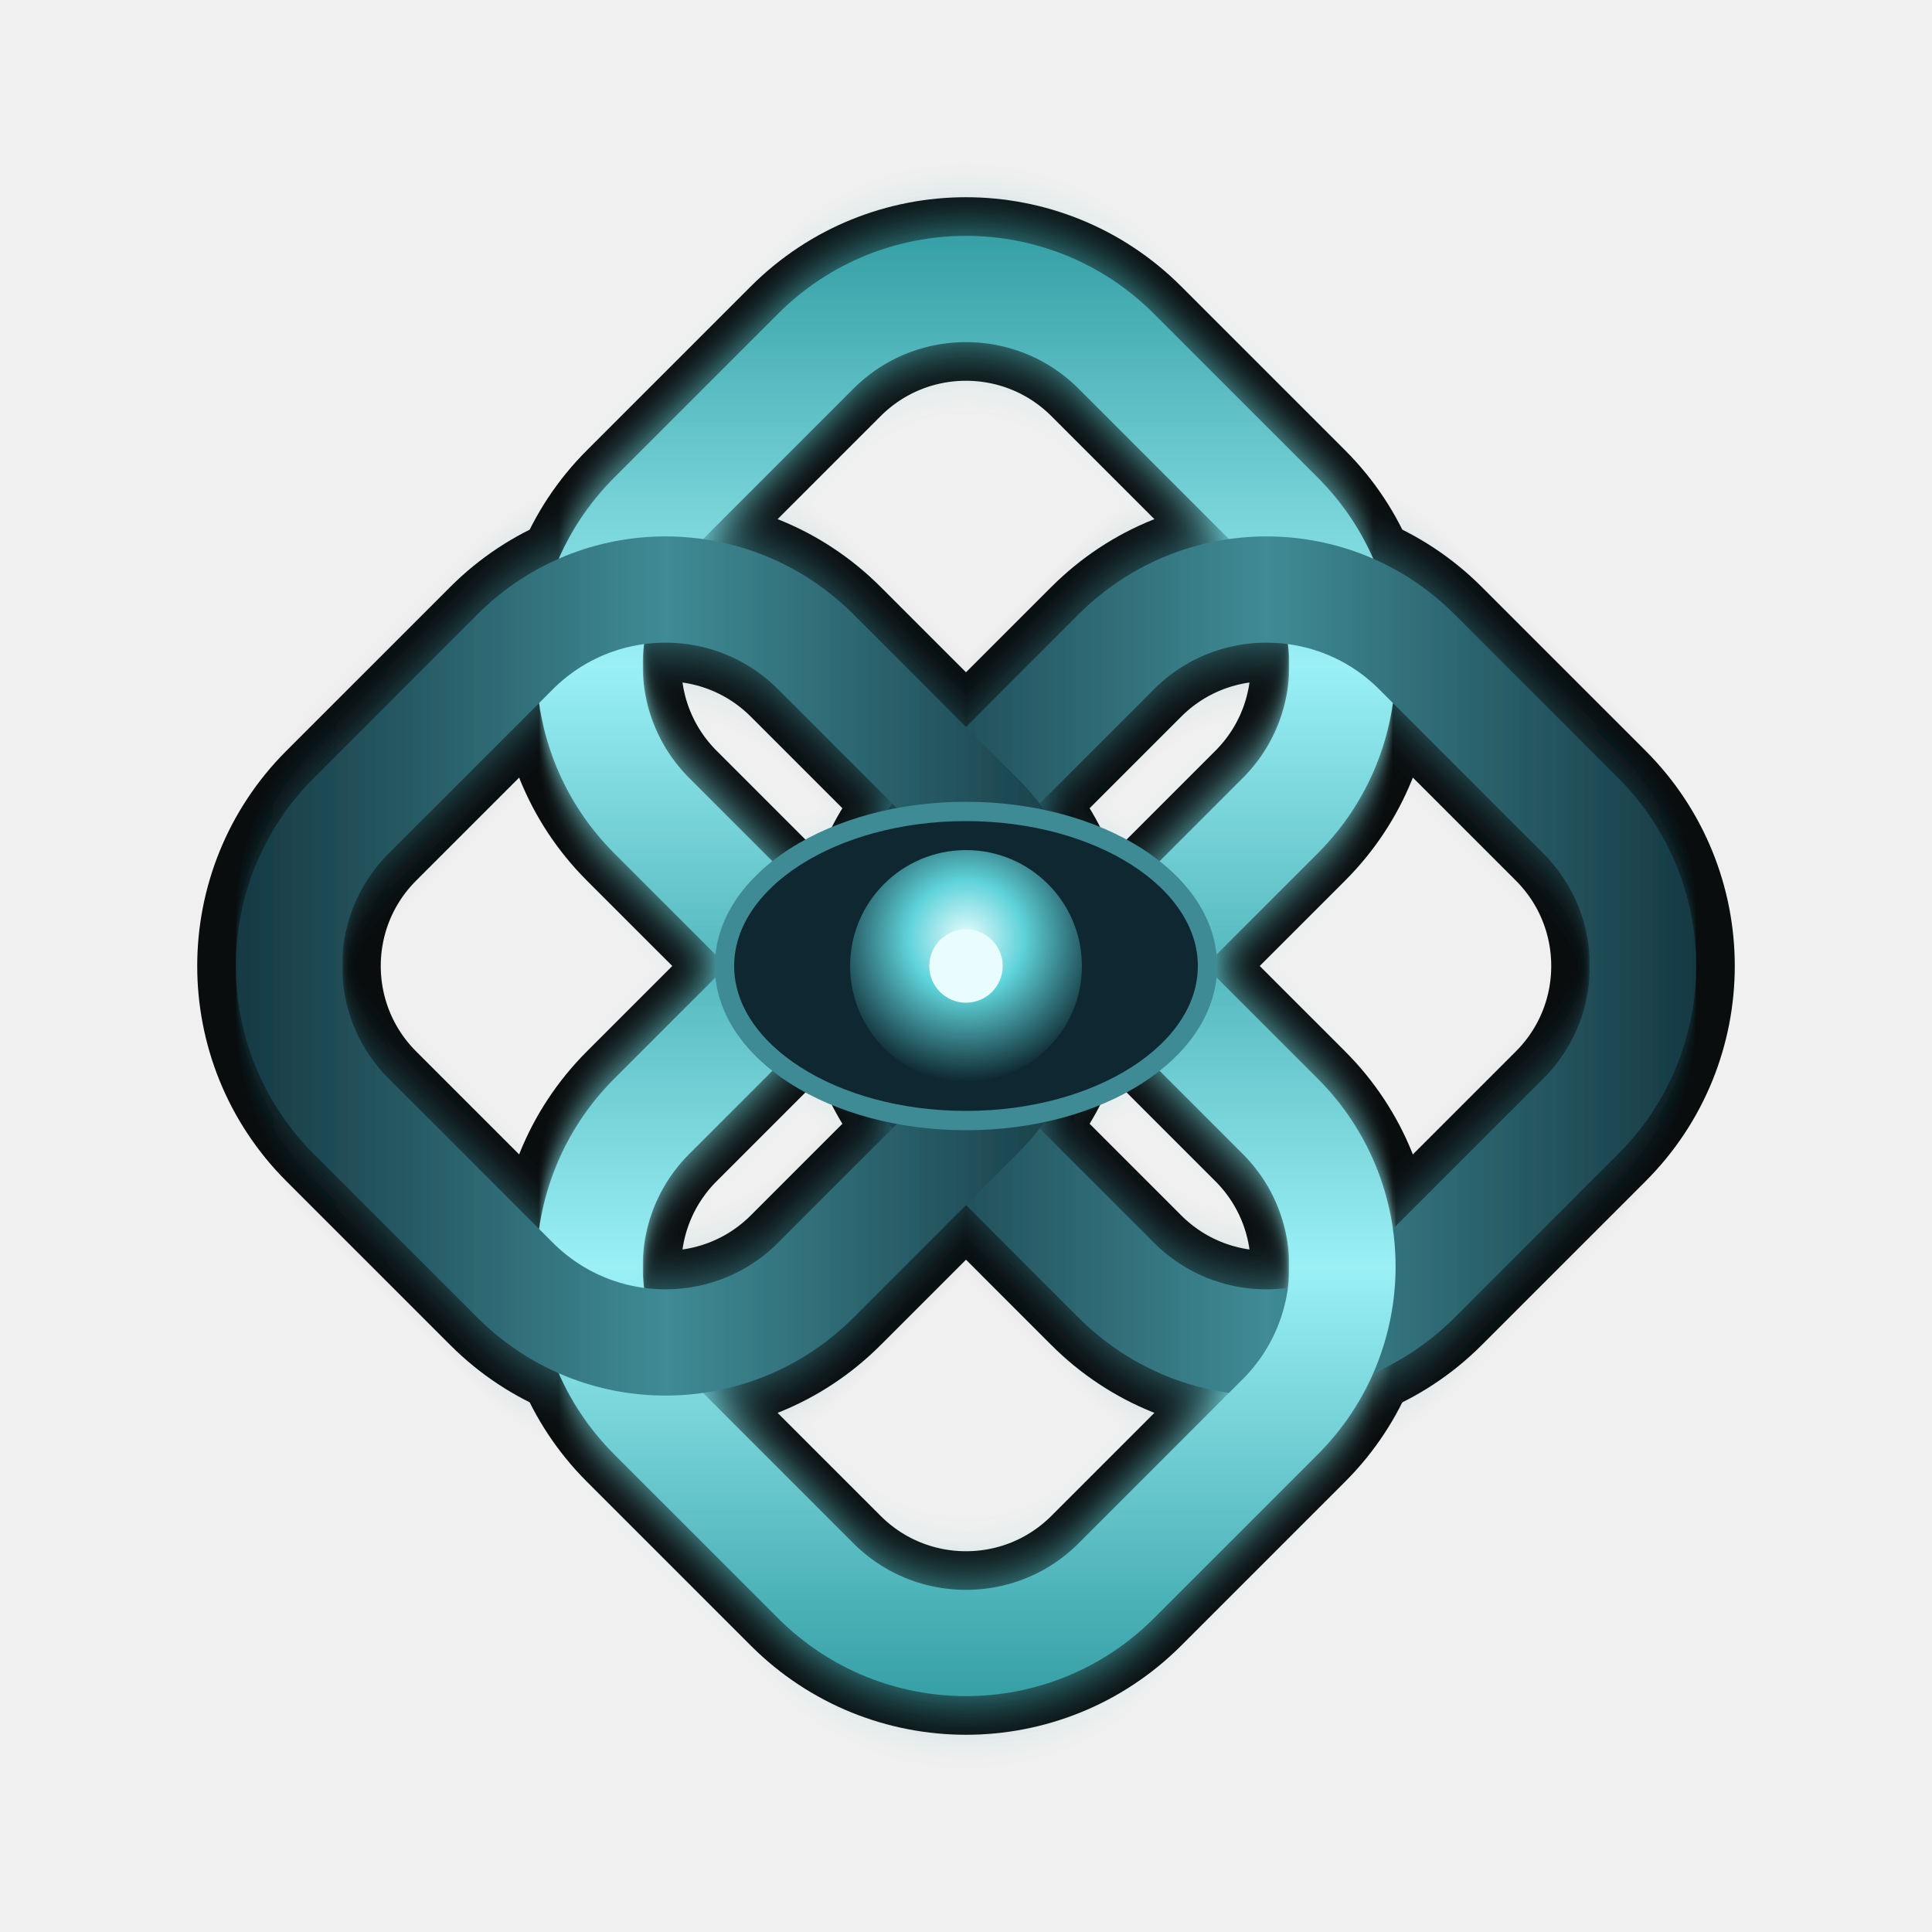
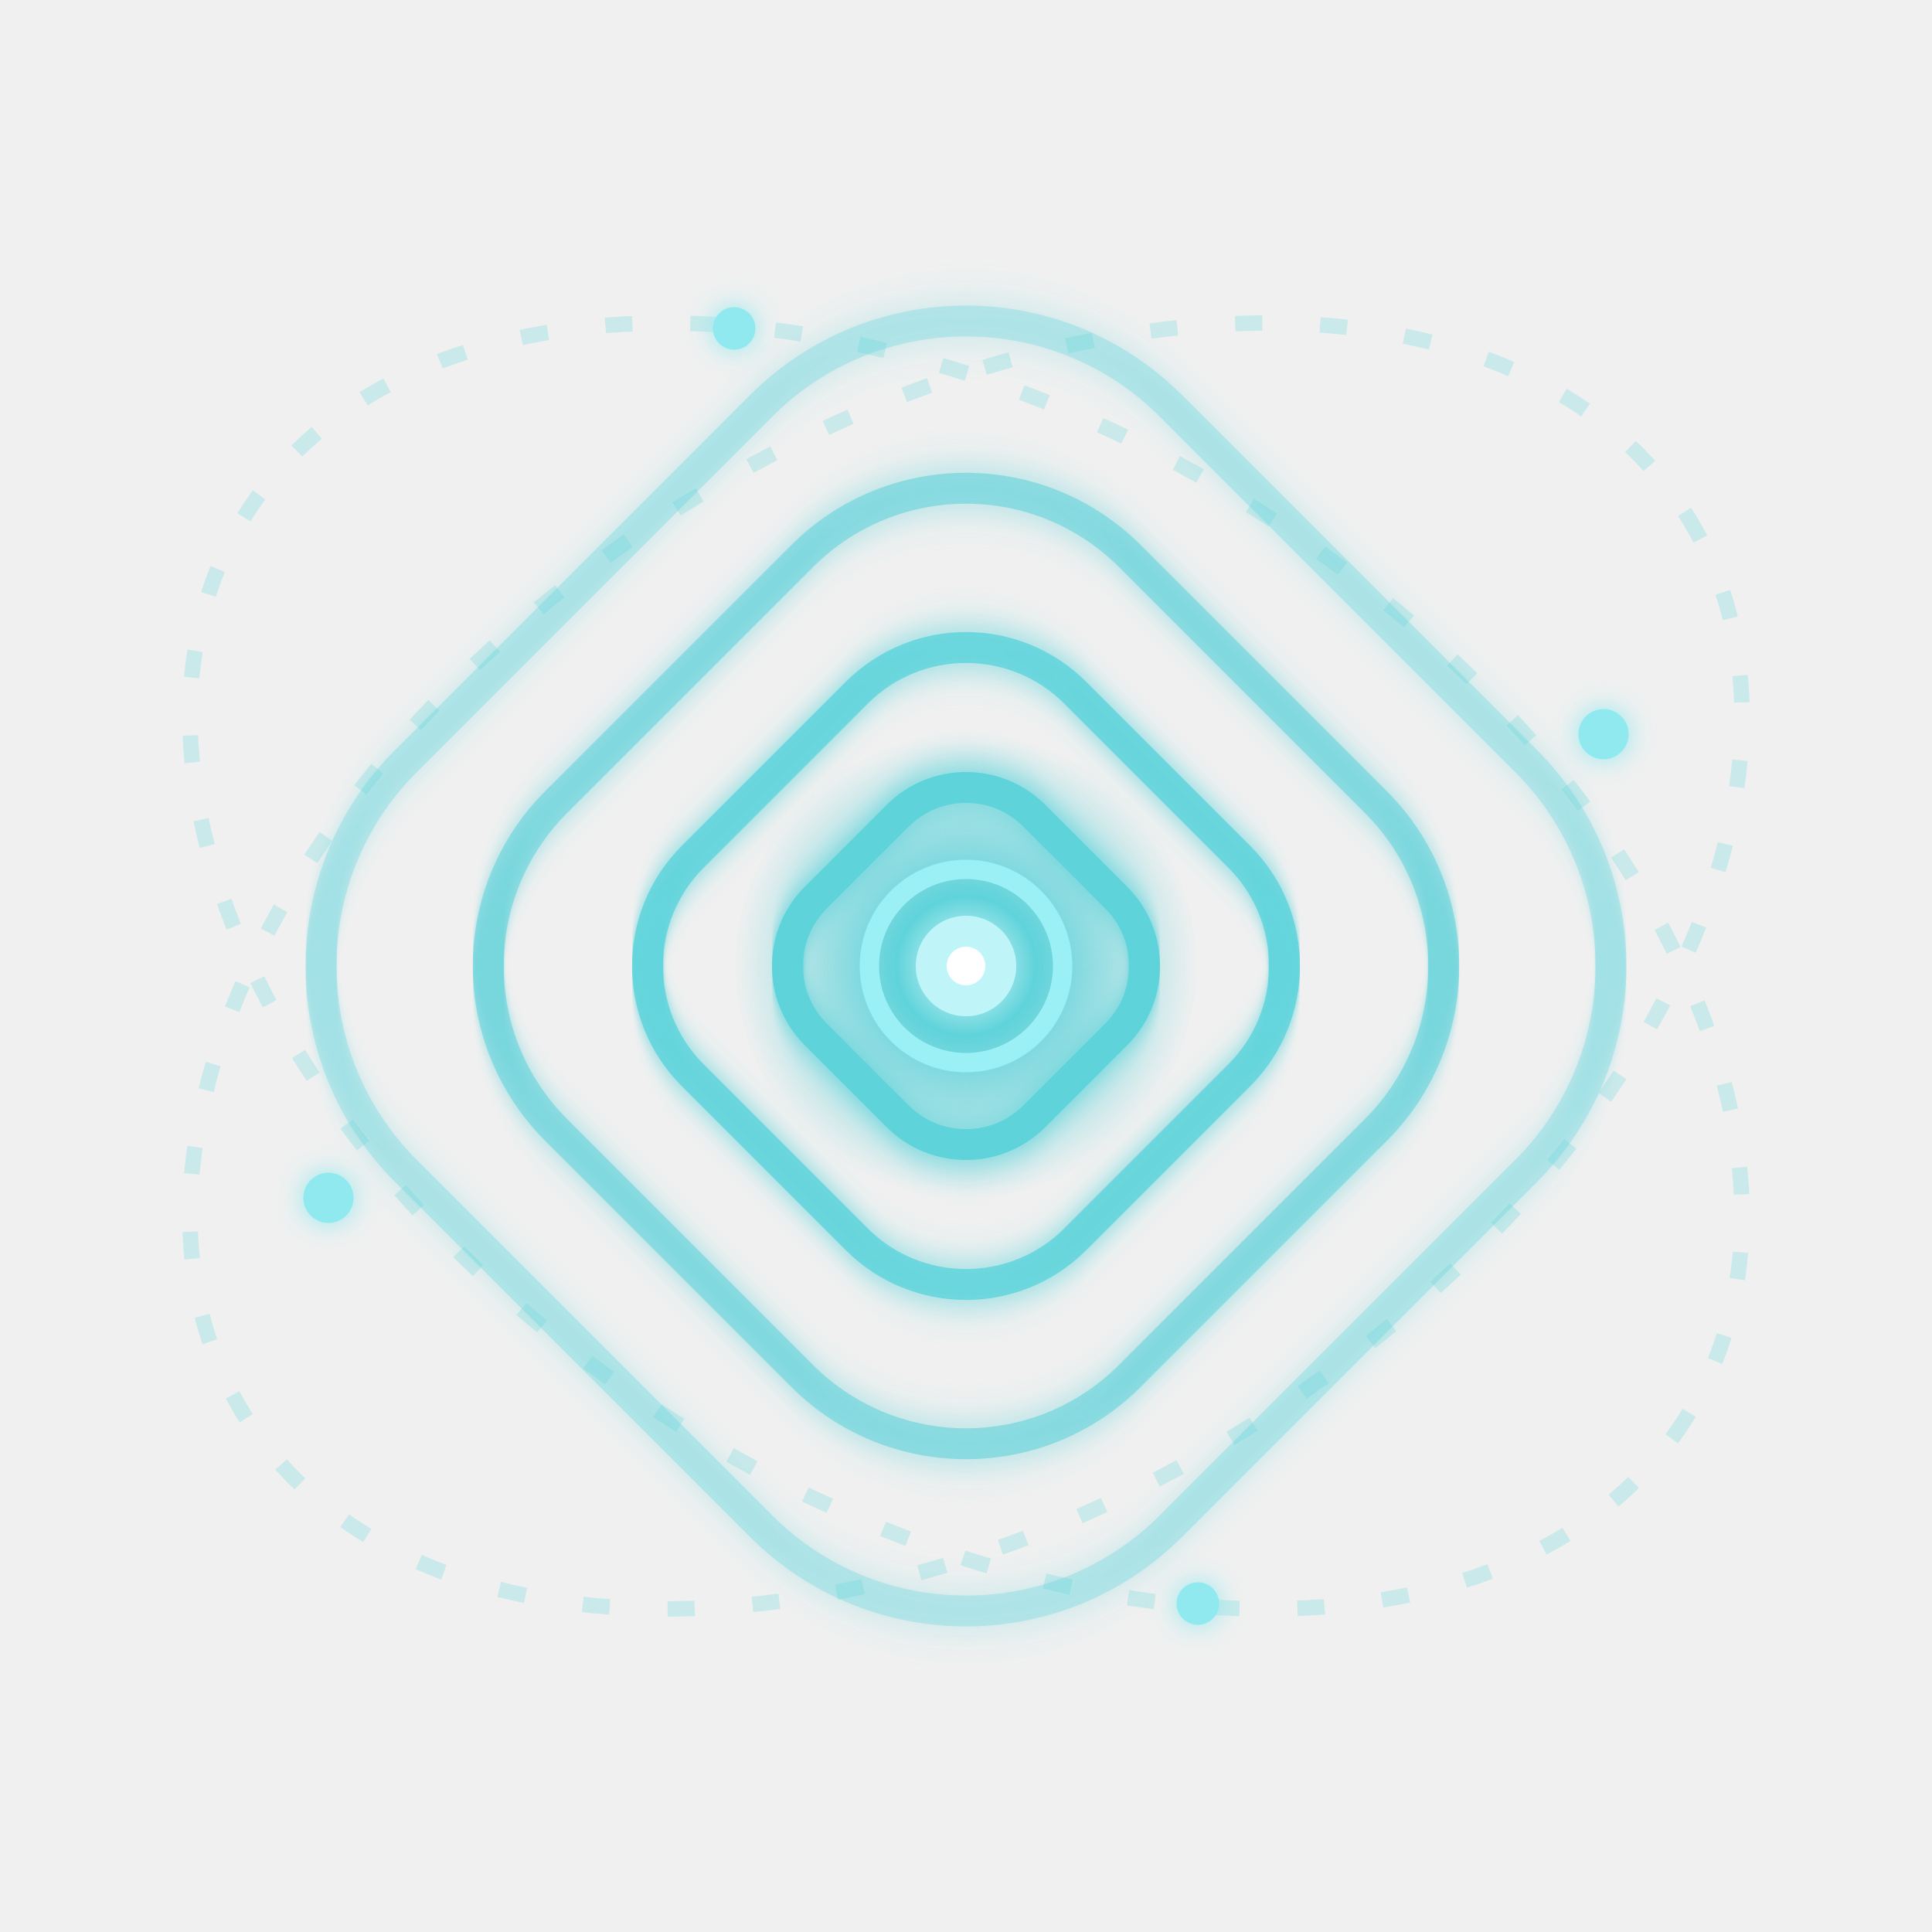
<svg xmlns="http://www.w3.org/2000/svg" viewBox="0 0 100 100" fill="none">
  <defs>
-     <linearGradient id="gTeal" x1="0" y1="0" x2="1" y2="1">
-       <stop offset="0" stop-color="#2f9aa1" />
-       <stop offset="0.5" stop-color="#9af0f5" />
-       <stop offset="1" stop-color="#2f9aa1" />
-     </linearGradient>
-     <linearGradient id="gNavy" x1="0" y1="1" x2="1" y2="0">
-       <stop offset="0" stop-color="#13333d" />
-       <stop offset="0.5" stop-color="#3f8b95" />
-       <stop offset="1" stop-color="#13333d" />
-     </linearGradient>
-     <radialGradient id="gCore" cx="0.5" cy="0.38" r="0.62">
+     <radialGradient id="gCore" cx="0.5" cy="0.5" r="0.5">
      <stop offset="0" stop-color="#eafdfe" />
-       <stop offset="0.4" stop-color="#5fd3da" />
+       <stop offset="0.3" stop-color="#5fd3da" />
      <stop offset="1" stop-color="#5fd3da" stop-opacity="0" />
    </radialGradient>
-     <filter id="glow" x="-40%" y="-40%" width="180%" height="180%">
-       <feGaussianBlur stdDeviation="1.1" result="b" />
+     <filter id="glow" x="-50%" y="-50%" width="200%" height="200%">
+       <feGaussianBlur stdDeviation="0.7" result="b" />
      <feMerge>
        <feMergeNode in="b" />
        <feMergeNode in="SourceGraphic" />
      </feMerge>
    </filter>
  </defs>
-   <g transform="rotate(45 50 50)">
-     <g stroke="#0a0d0e" stroke-width="9.5" fill="none">
-       <rect x="22" y="22" width="34" height="34" rx="11" />
-       <rect x="44" y="22" width="34" height="34" rx="11" />
-       <rect x="44" y="44" width="34" height="34" rx="11" />
-       <rect x="22" y="44" width="34" height="34" rx="11" />
-     </g>
-     <g filter="url(#glow)" fill="none" stroke-width="5.5">
-       <rect x="22" y="22" width="34" height="34" rx="11" stroke="url(#gTeal)" />
-       <rect x="44" y="22" width="34" height="34" rx="11" stroke="url(#gNavy)" />
-       <rect x="44" y="44" width="34" height="34" rx="11" stroke="url(#gTeal)" />
-       <rect x="22" y="44" width="34" height="34" rx="11" stroke="url(#gNavy)" />
-     </g>
+   <g stroke="#5fd3da" fill="none" stroke-dasharray="1.4 3" stroke-width="0.8">
+     <ellipse cx="50" cy="50" rx="44" ry="28" stroke-opacity="0.26" transform="rotate(32 50 50)" />
+     <ellipse cx="50" cy="50" rx="44" ry="28" stroke-opacity="0.26" transform="rotate(-32 50 50)" />
  </g>
-   <ellipse cx="50" cy="50" rx="12.5" ry="8" fill="#0e2730" />
-   <ellipse cx="50" cy="50" rx="12.5" ry="8" fill="none" stroke="#3f8b95" stroke-width="1" />
-   <circle cx="50" cy="50" r="6" fill="url(#gCore)" />
-   <circle cx="50" cy="50" r="1.9" fill="#eafdfe" />
+   <g fill="#8fe9ef" filter="url(#glow)">
+     <circle cx="83" cy="38" r="1.3" />
+     <circle cx="17" cy="62" r="1.3" />
+     <circle cx="62" cy="83" r="1.1" />
+     <circle cx="38" cy="17" r="1.1" />
+   </g>
+   <g filter="url(#glow)" stroke="#5fd3da" fill="none" stroke-width="1.6" transform="rotate(45 50 50)">
+     <rect x="22" y="22" width="56" height="56" rx="15" stroke-opacity="0.32" />
+     <rect x="29" y="29" width="42" height="42" rx="12" stroke-opacity="0.58" />
+     <rect x="36" y="36" width="28" height="28" rx="8" stroke-opacity="0.85" />
+     <rect x="42" y="42" width="16" height="16" rx="5" />
+   </g>
+   <circle cx="50" cy="50" r="12" fill="url(#gCore)" />
+   <circle cx="50" cy="50" r="5" fill="none" stroke="#9af0f5" stroke-width="1" />
+   <circle cx="50" cy="50" r="2.6" fill="#bff5f8" />
+   <circle cx="50" cy="50" r="1" fill="#ffffff" />
</svg>
